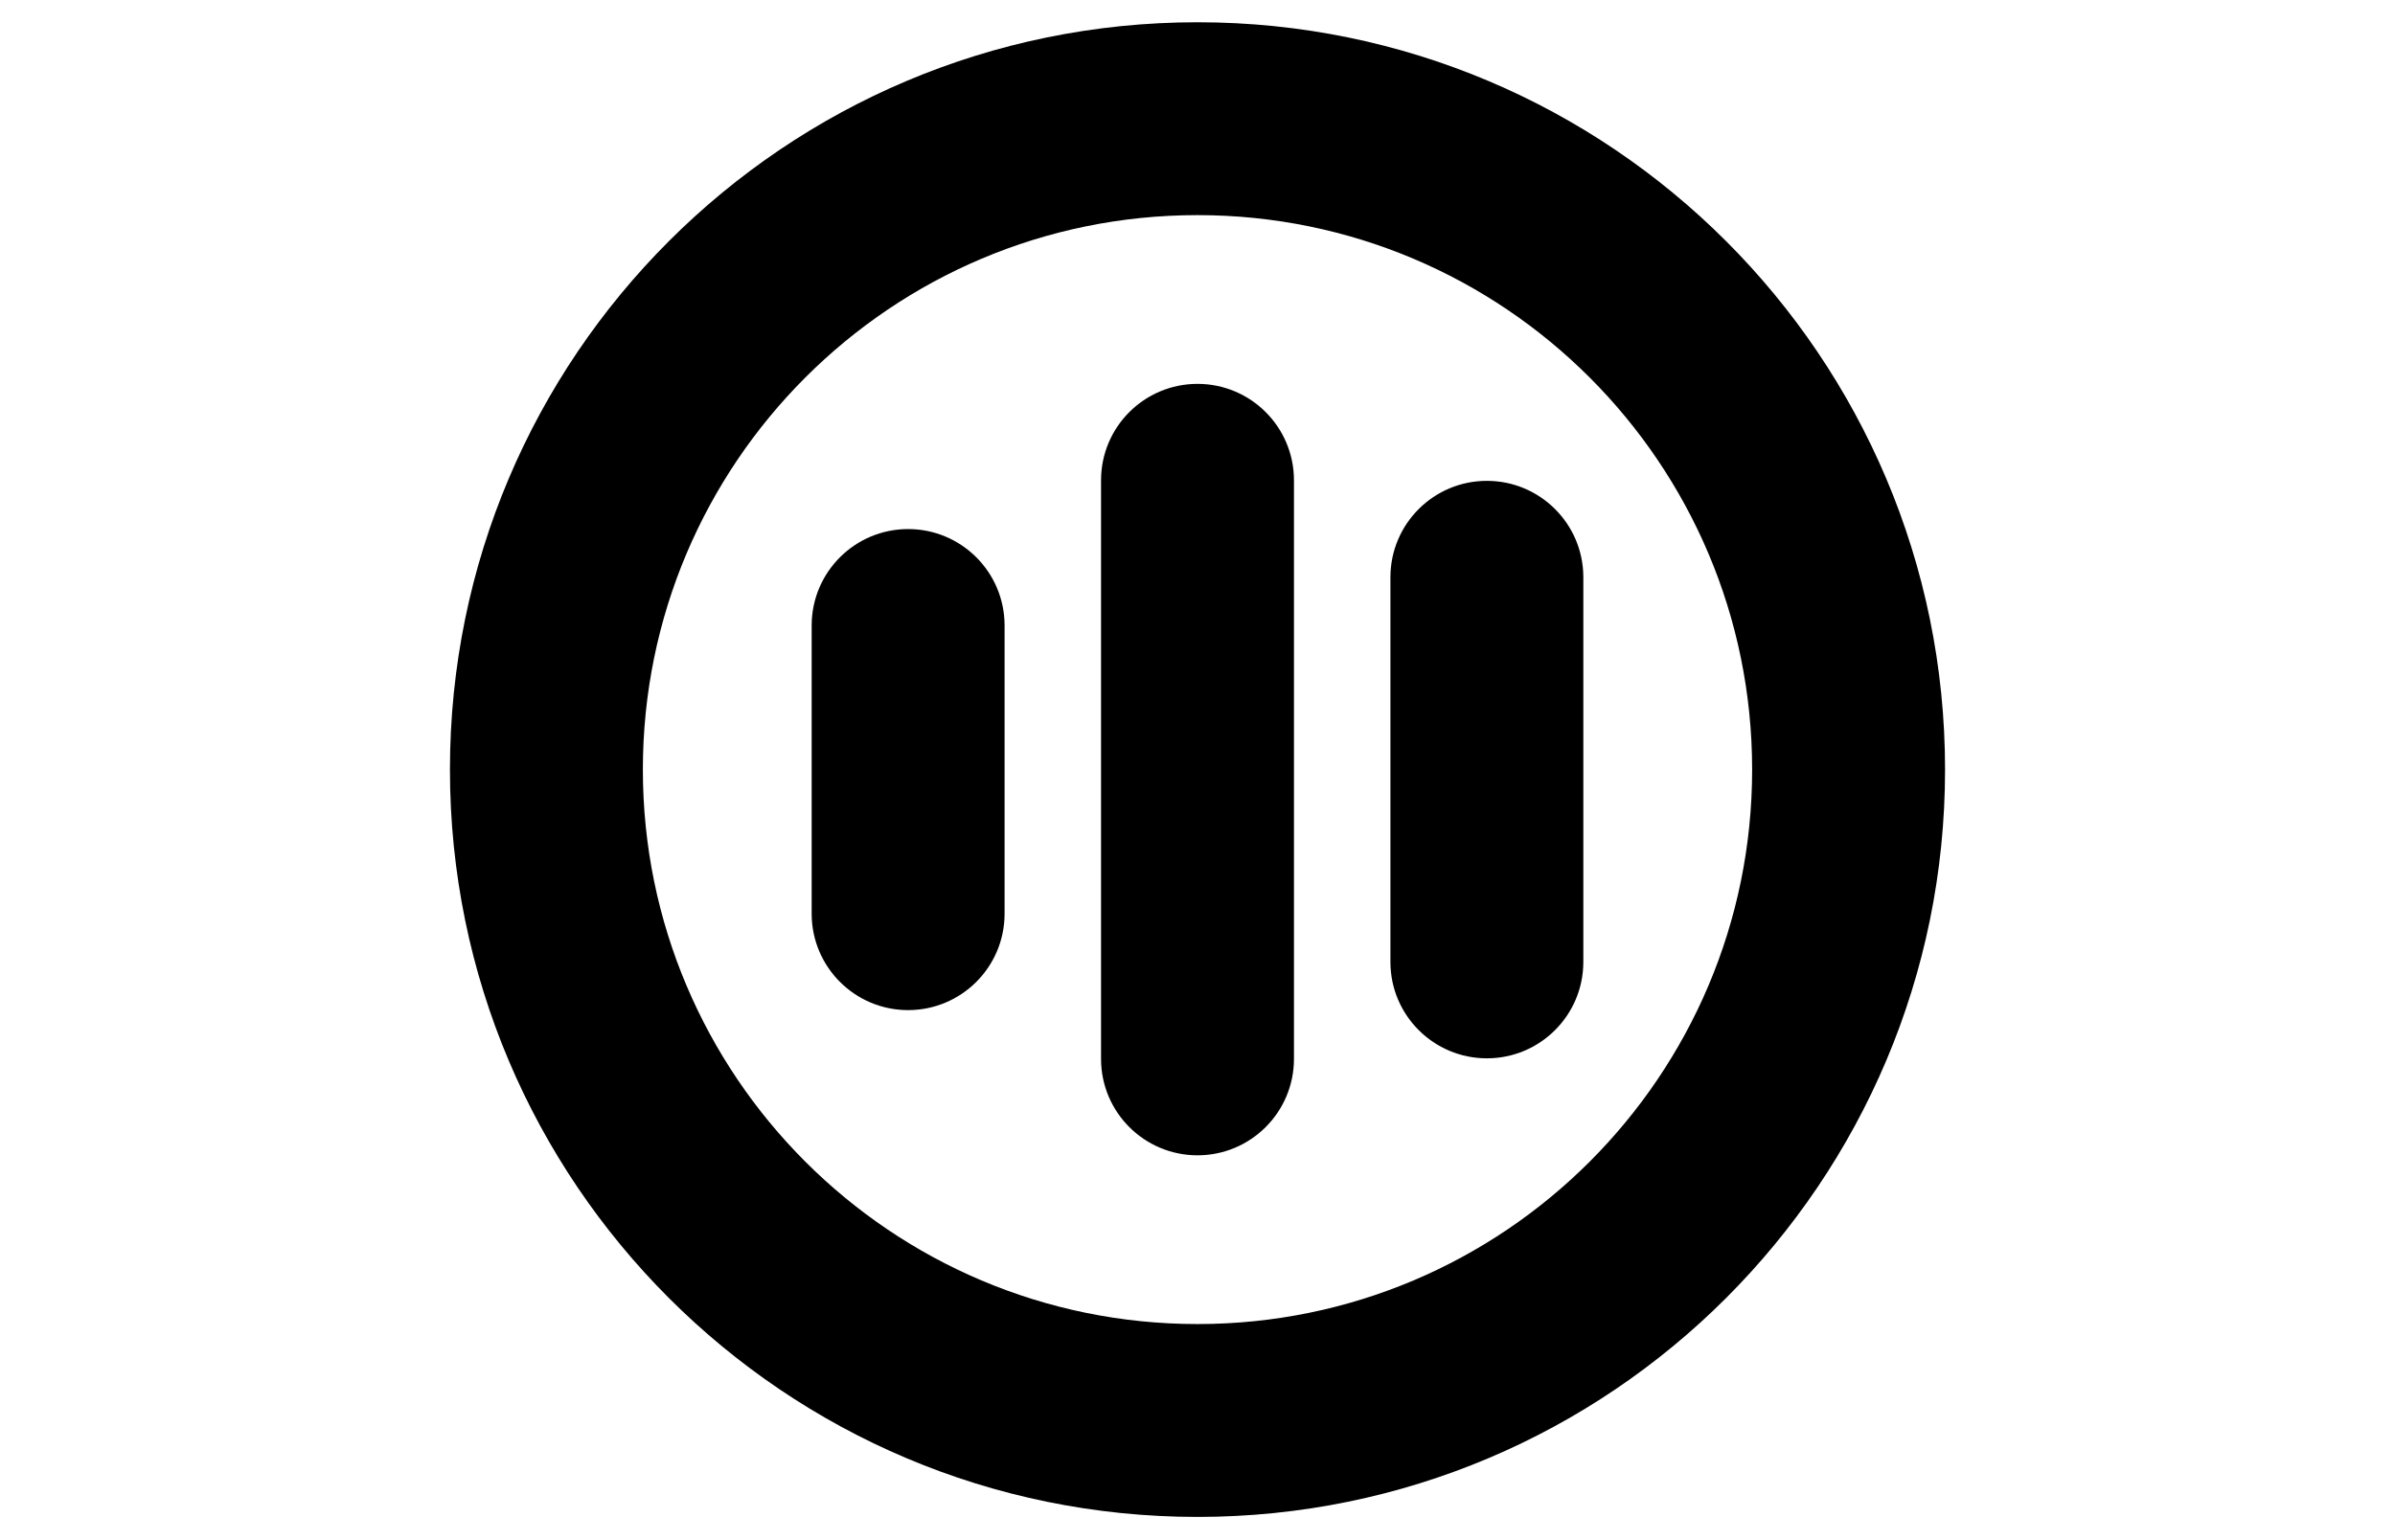
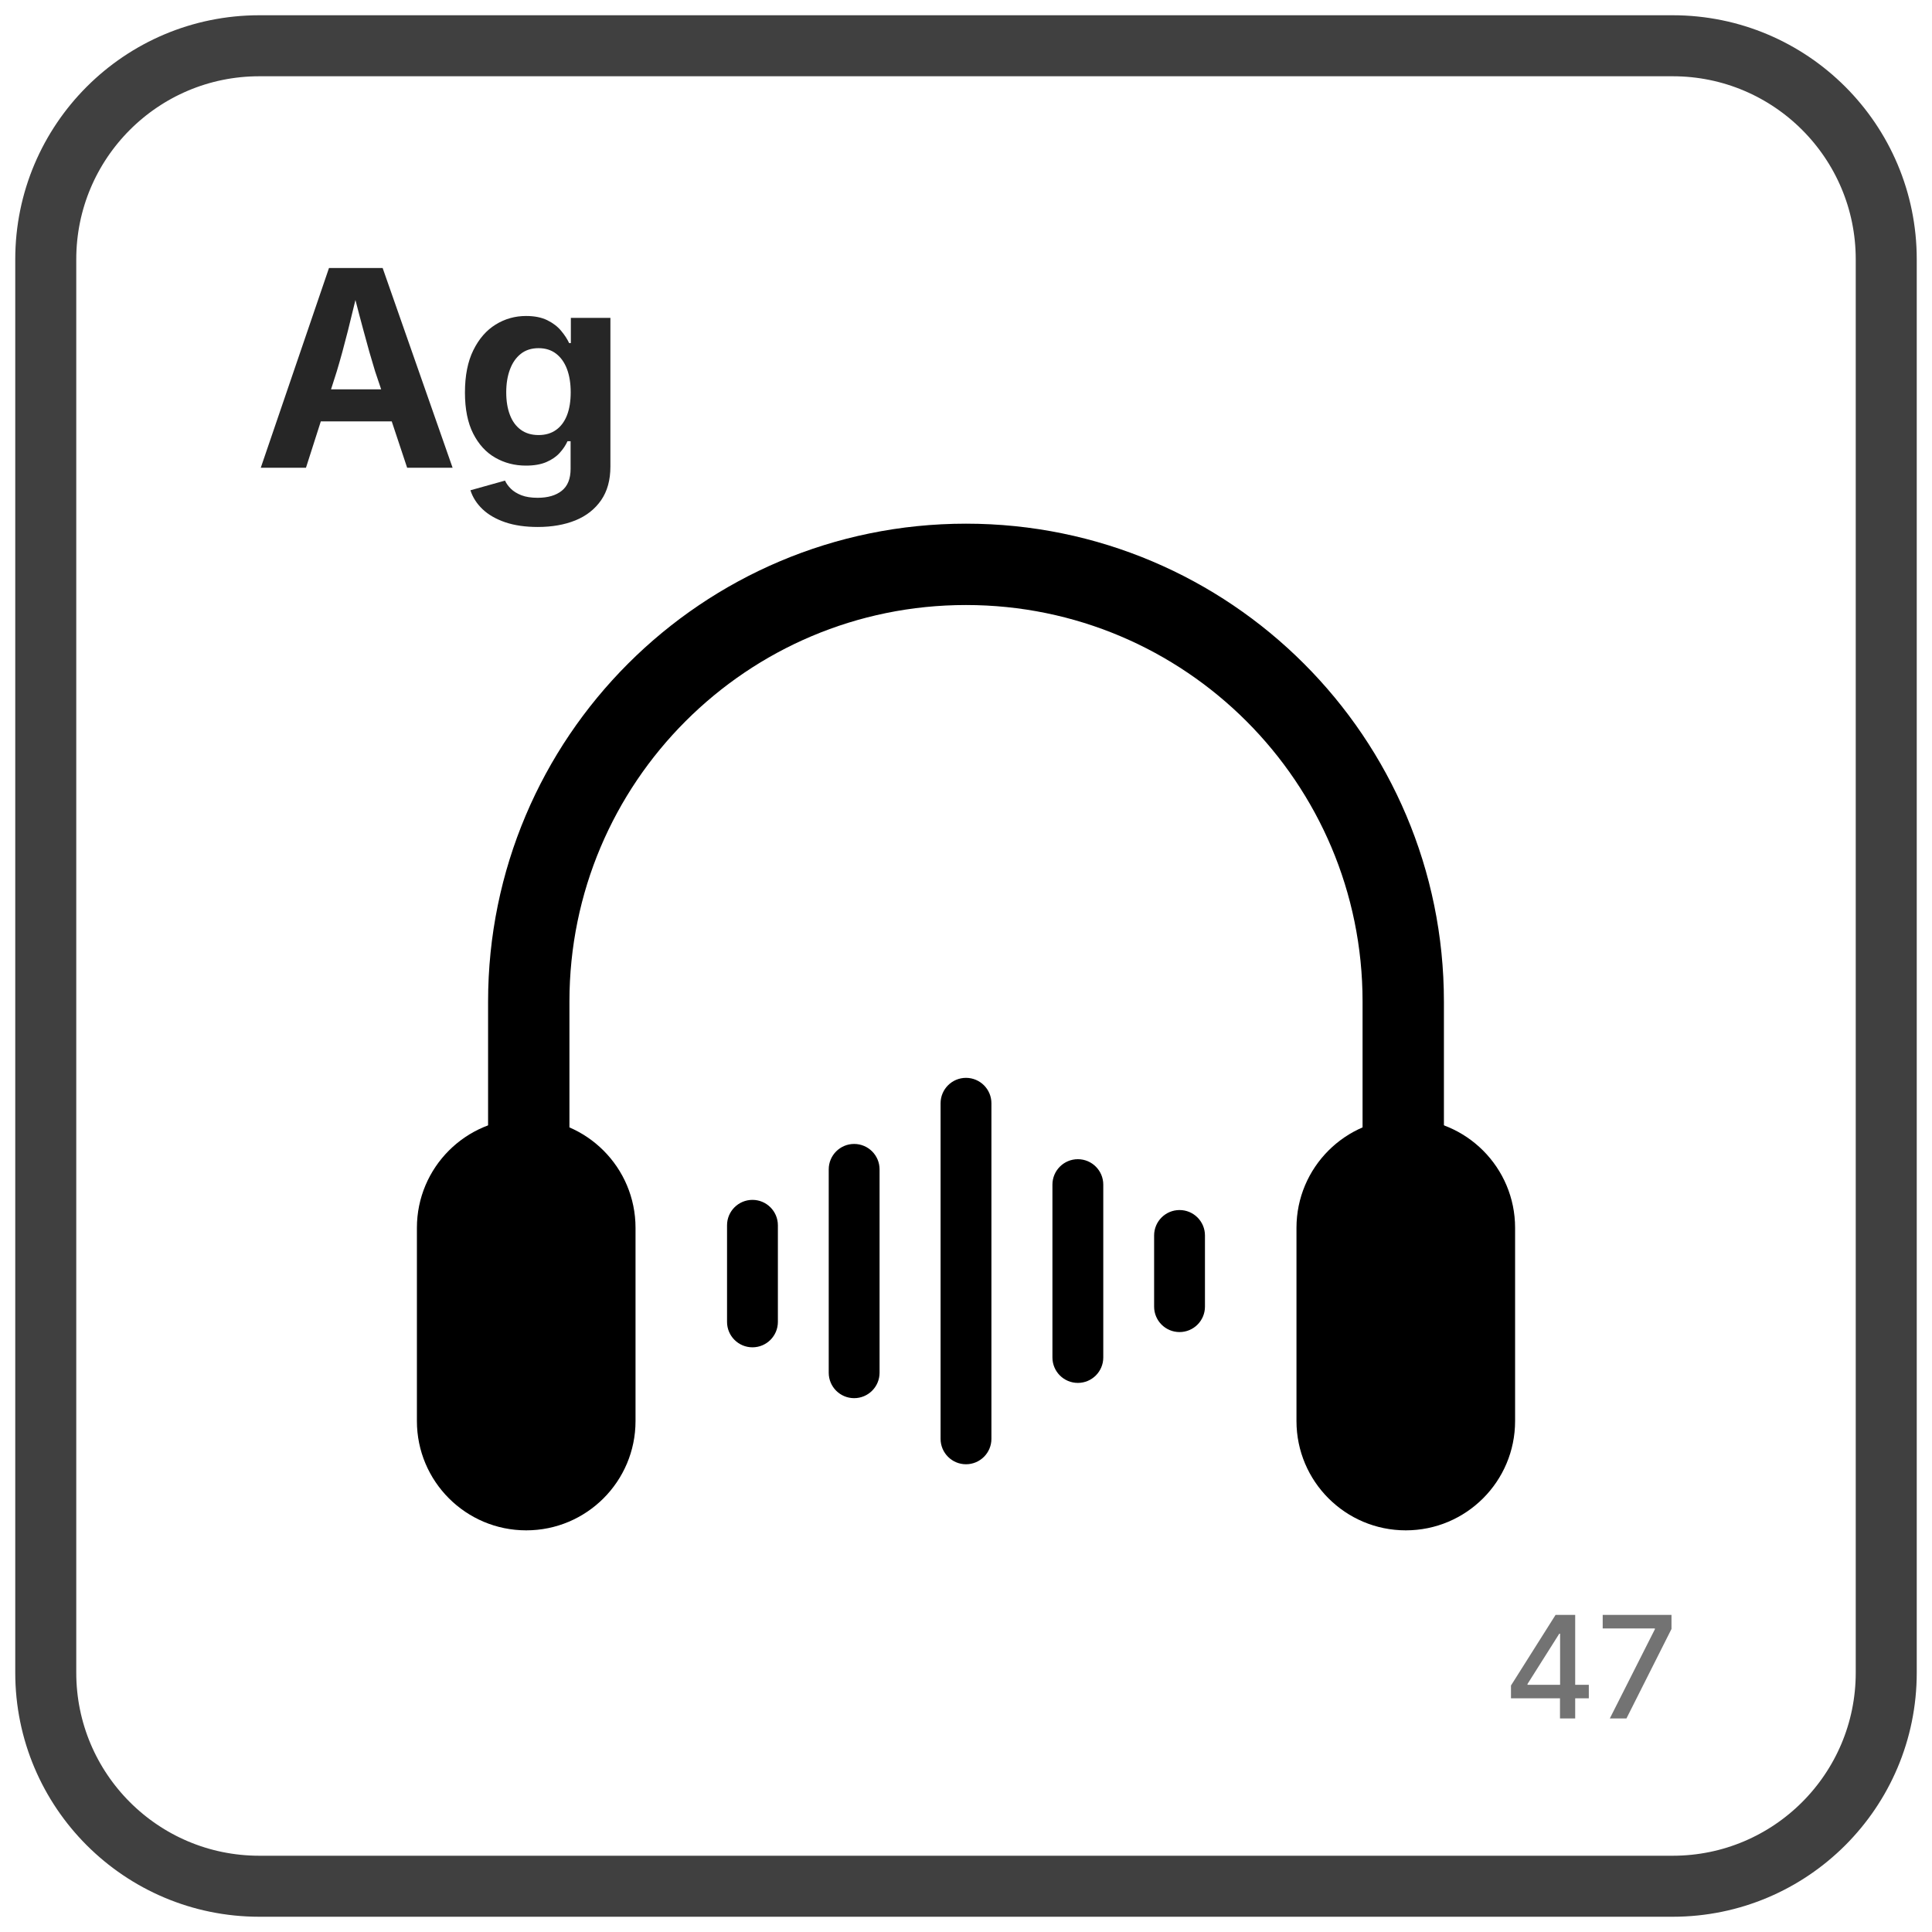
- <svg xmlns="http://www.w3.org/2000/svg" width="28" height="18" viewBox="0 0 730 484" fill="none">
-   <path fill="currentColor" d="M130,242A235,235 0 1,1 600,242A235,235 0 1,1 130,242ZM190.645,242A174.355,174.355 0 1,0 539.355,242A174.355,174.355 0 1,0 190.645,242ZM243.71,196.516A30.323,30.323 0 0,1 304.355,196.516L304.355,287.484A30.323,30.323 0 0,1 243.71,287.484ZM334.677,151.032A30.323,30.323 0 0,1 395.323,151.032L395.323,332.968A30.323,30.323 0 0,1 334.677,332.968ZM425.645,181.355A30.323,30.323 0 0,1 486.29,181.355L486.29,302.645A30.323,30.323 0 0,1 425.645,302.645Z" />
+ <svg xmlns="http://www.w3.org/2000/svg" width="24" height="24" viewBox="330 253 380 380" fill="none">
+   <path d="M381 262 H659 A42 42 0 0 1 701 304 V582 A42 42 0 0 1 659 624 H381 A42 42 0 0 1 339 582 V304 A42 42 0 0 1 381 262 Z" stroke="currentColor" stroke-opacity="0.75" stroke-width="12" />
+   <path d="M390.18 345L381.29 345L394.71 305.71L405.26 305.71L419.02 345L410.08 345L407.05 335.88L393.10 335.88L390.18 345ZM395.11 329.58L404.97 329.58L403.78 326.04Q402.65 322.38 401.49 318L401.49 318Q400.72 315.18 399.91 312.01L399.91 312.01Q399.14 315.21 398.43 318.05L398.43 318.05Q397.32 322.46 396.24 326.04L396.24 326.04L395.11 329.58ZM435.77 356.65L435.77 356.65Q432.10 356.65 429.36 355.72Q426.62 354.78 424.91 353.15Q423.19 351.51 422.53 349.43L422.53 349.43L429.33 347.53Q429.70 348.35 430.48 349.13Q431.26 349.90 432.55 350.41Q433.84 350.91 435.74 350.91L435.74 350.91Q438.77 350.91 440.50 349.52Q442.23 348.14 442.23 345.21L442.23 345.21L442.23 339.78L441.62 339.78Q441.09 340.97 440.09 342.07Q439.09 343.18 437.47 343.88Q435.85 344.58 433.45 344.58L433.45 344.58Q430.13 344.58 427.41 343.02Q424.69 341.47 423.07 338.28Q421.45 335.09 421.45 330.21L421.45 330.21Q421.45 325.22 423.10 321.88Q424.75 318.53 427.48 316.84Q430.21 315.15 433.47 315.15L433.47 315.15Q435.95 315.15 437.64 315.98Q439.33 316.81 440.37 318.07Q441.41 319.32 441.94 320.48L441.94 320.48L442.28 320.48L442.28 315.52L450.06 315.52L450.06 344.76Q450.06 348.74 448.23 351.39Q446.39 354.04 443.18 355.35Q439.96 356.65 435.77 356.65ZM435.93 338.57L435.93 338.57Q437.96 338.57 439.37 337.56Q440.78 336.56 441.52 334.68Q442.25 332.79 442.25 330.16L442.25 330.16Q442.25 327.54 441.52 325.59Q440.78 323.64 439.37 322.56Q437.96 321.48 435.93 321.48L435.93 321.48Q433.84 321.48 432.43 322.60Q431.02 323.72 430.30 325.67Q429.57 327.62 429.57 330.16L429.57 330.16Q429.57 332.74 430.30 334.62Q431.02 336.51 432.45 337.54Q433.87 338.57 435.93 338.57Z" fill="currentColor" fill-opacity="0.85" />
+   <path d="M636.83 587.04L627.19 587.04L627.19 584.52L635.96 570.63L639.82 570.63L639.82 584.38L642.50 584.38L642.50 587.04L639.82 587.04L639.82 591L636.83 591L636.83 587.04ZM630.44 584.38L636.85 584.38L636.85 574.33L636.69 574.33L630.44 584.22L630.44 584.38ZM649.90 591L646.63 591L655.49 573.46L655.49 573.29L645.23 573.29L645.23 570.63L658.76 570.63L658.76 573.40L649.90 591Z" fill="currentColor" fill-opacity="0.55" />
+   <path d="M434 480 V450 A86 86 0 0 1 606 450 V480" stroke="currentColor" stroke-width="16" />
+   <path d="M433.5 473 H433.5 A21.5 21.5 0 0 1 455 494.5 V532.5 A21.5 21.5 0 0 1 433.5 554 H433.5 A21.5 21.5 0 0 1 412 532.5 V494.5 A21.5 21.5 0 0 1 433.5 473 ZM606.5 473 H606.5 A21.5 21.5 0 0 1 628 494.5 V532.5 A21.5 21.5 0 0 1 606.5 554 H606.5 A21.5 21.5 0 0 1 585 532.5 V494.5 A21.5 21.5 0 0 1 606.5 473 ZM478 489 H478 A5 5 0 0 1 483 494 V513 A5 5 0 0 1 478 518 H478 A5 5 0 0 1 473 513 V494 A5 5 0 0 1 478 489 ZM498 478 H498 A5 5 0 0 1 503 483 V523 A5 5 0 0 1 498 528 H498 A5 5 0 0 1 493 523 V483 A5 5 0 0 1 498 478 ZM520 465 H520 A5 5 0 0 1 525 470 V536 A5 5 0 0 1 520 541 H520 A5 5 0 0 1 515 536 V470 A5 5 0 0 1 520 465 ZM542 481 H542 A5 5 0 0 1 547 486 V520 A5 5 0 0 1 542 525 H542 A5 5 0 0 1 537 520 V486 A5 5 0 0 1 542 481 ZM562 491 H562 A5 5 0 0 1 567 496 V510 A5 5 0 0 1 562 515 H562 A5 5 0 0 1 557 510 V496 A5 5 0 0 1 562 491 Z" fill="currentColor" />
</svg>
